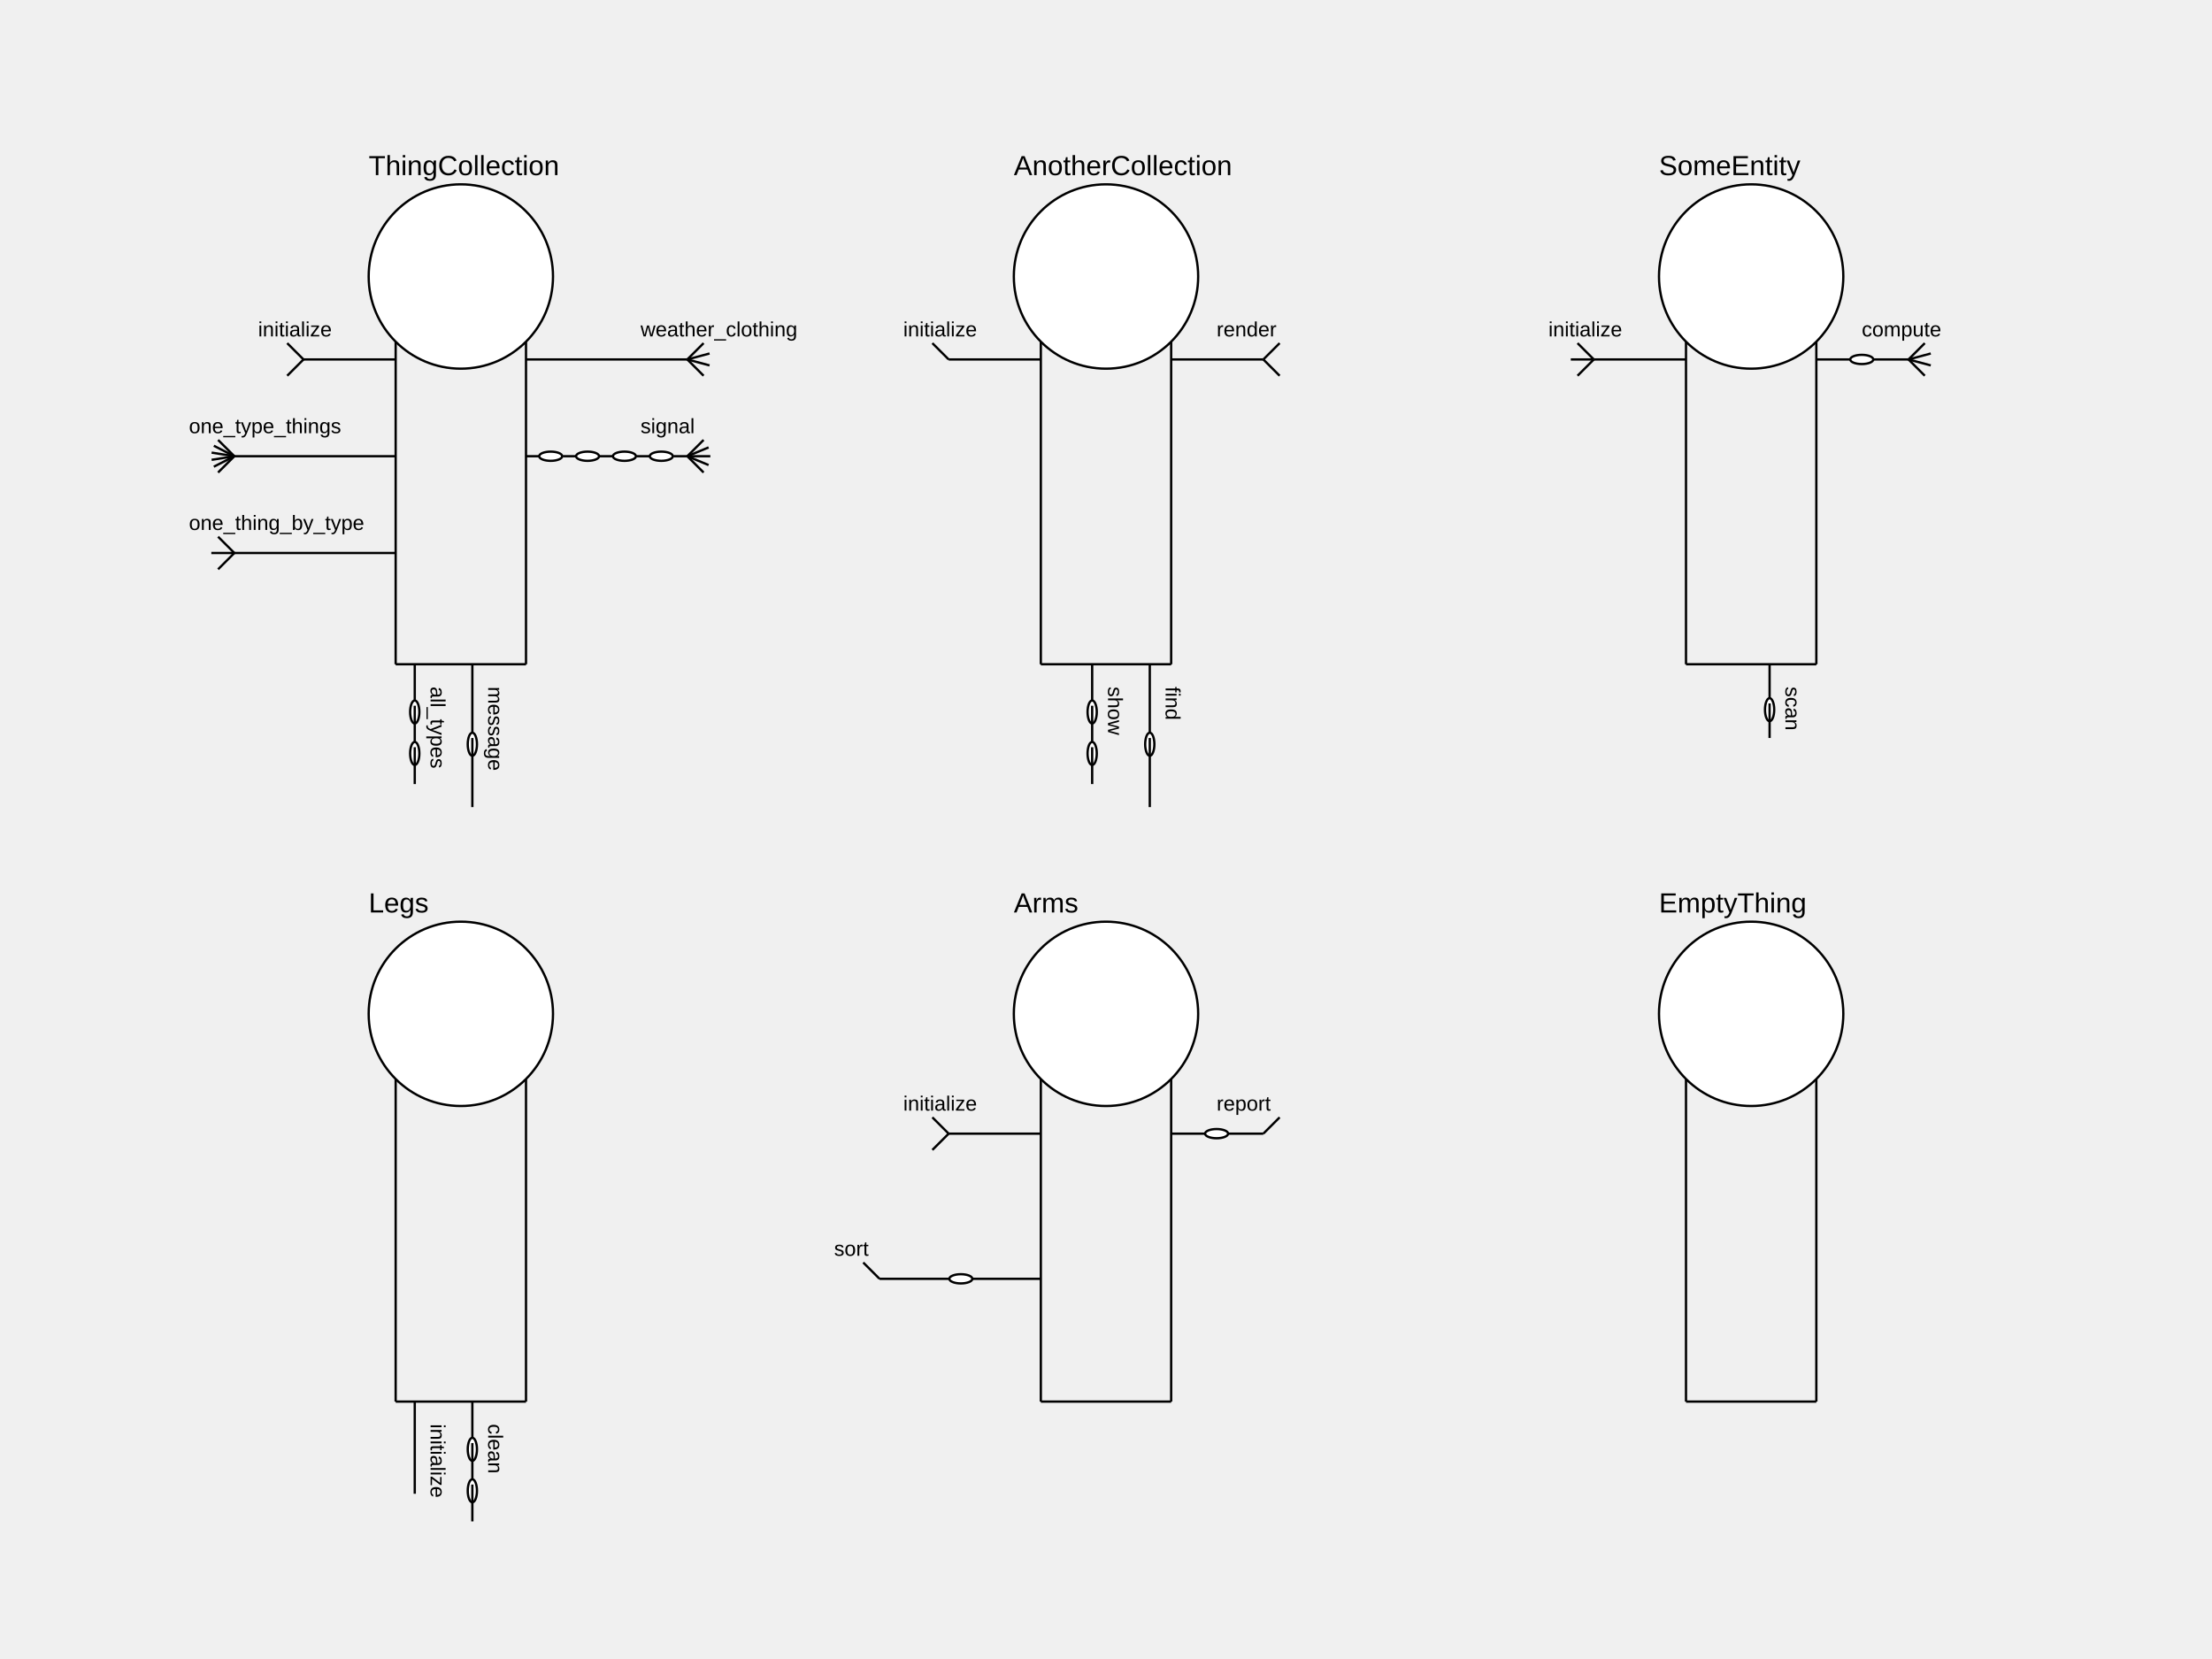
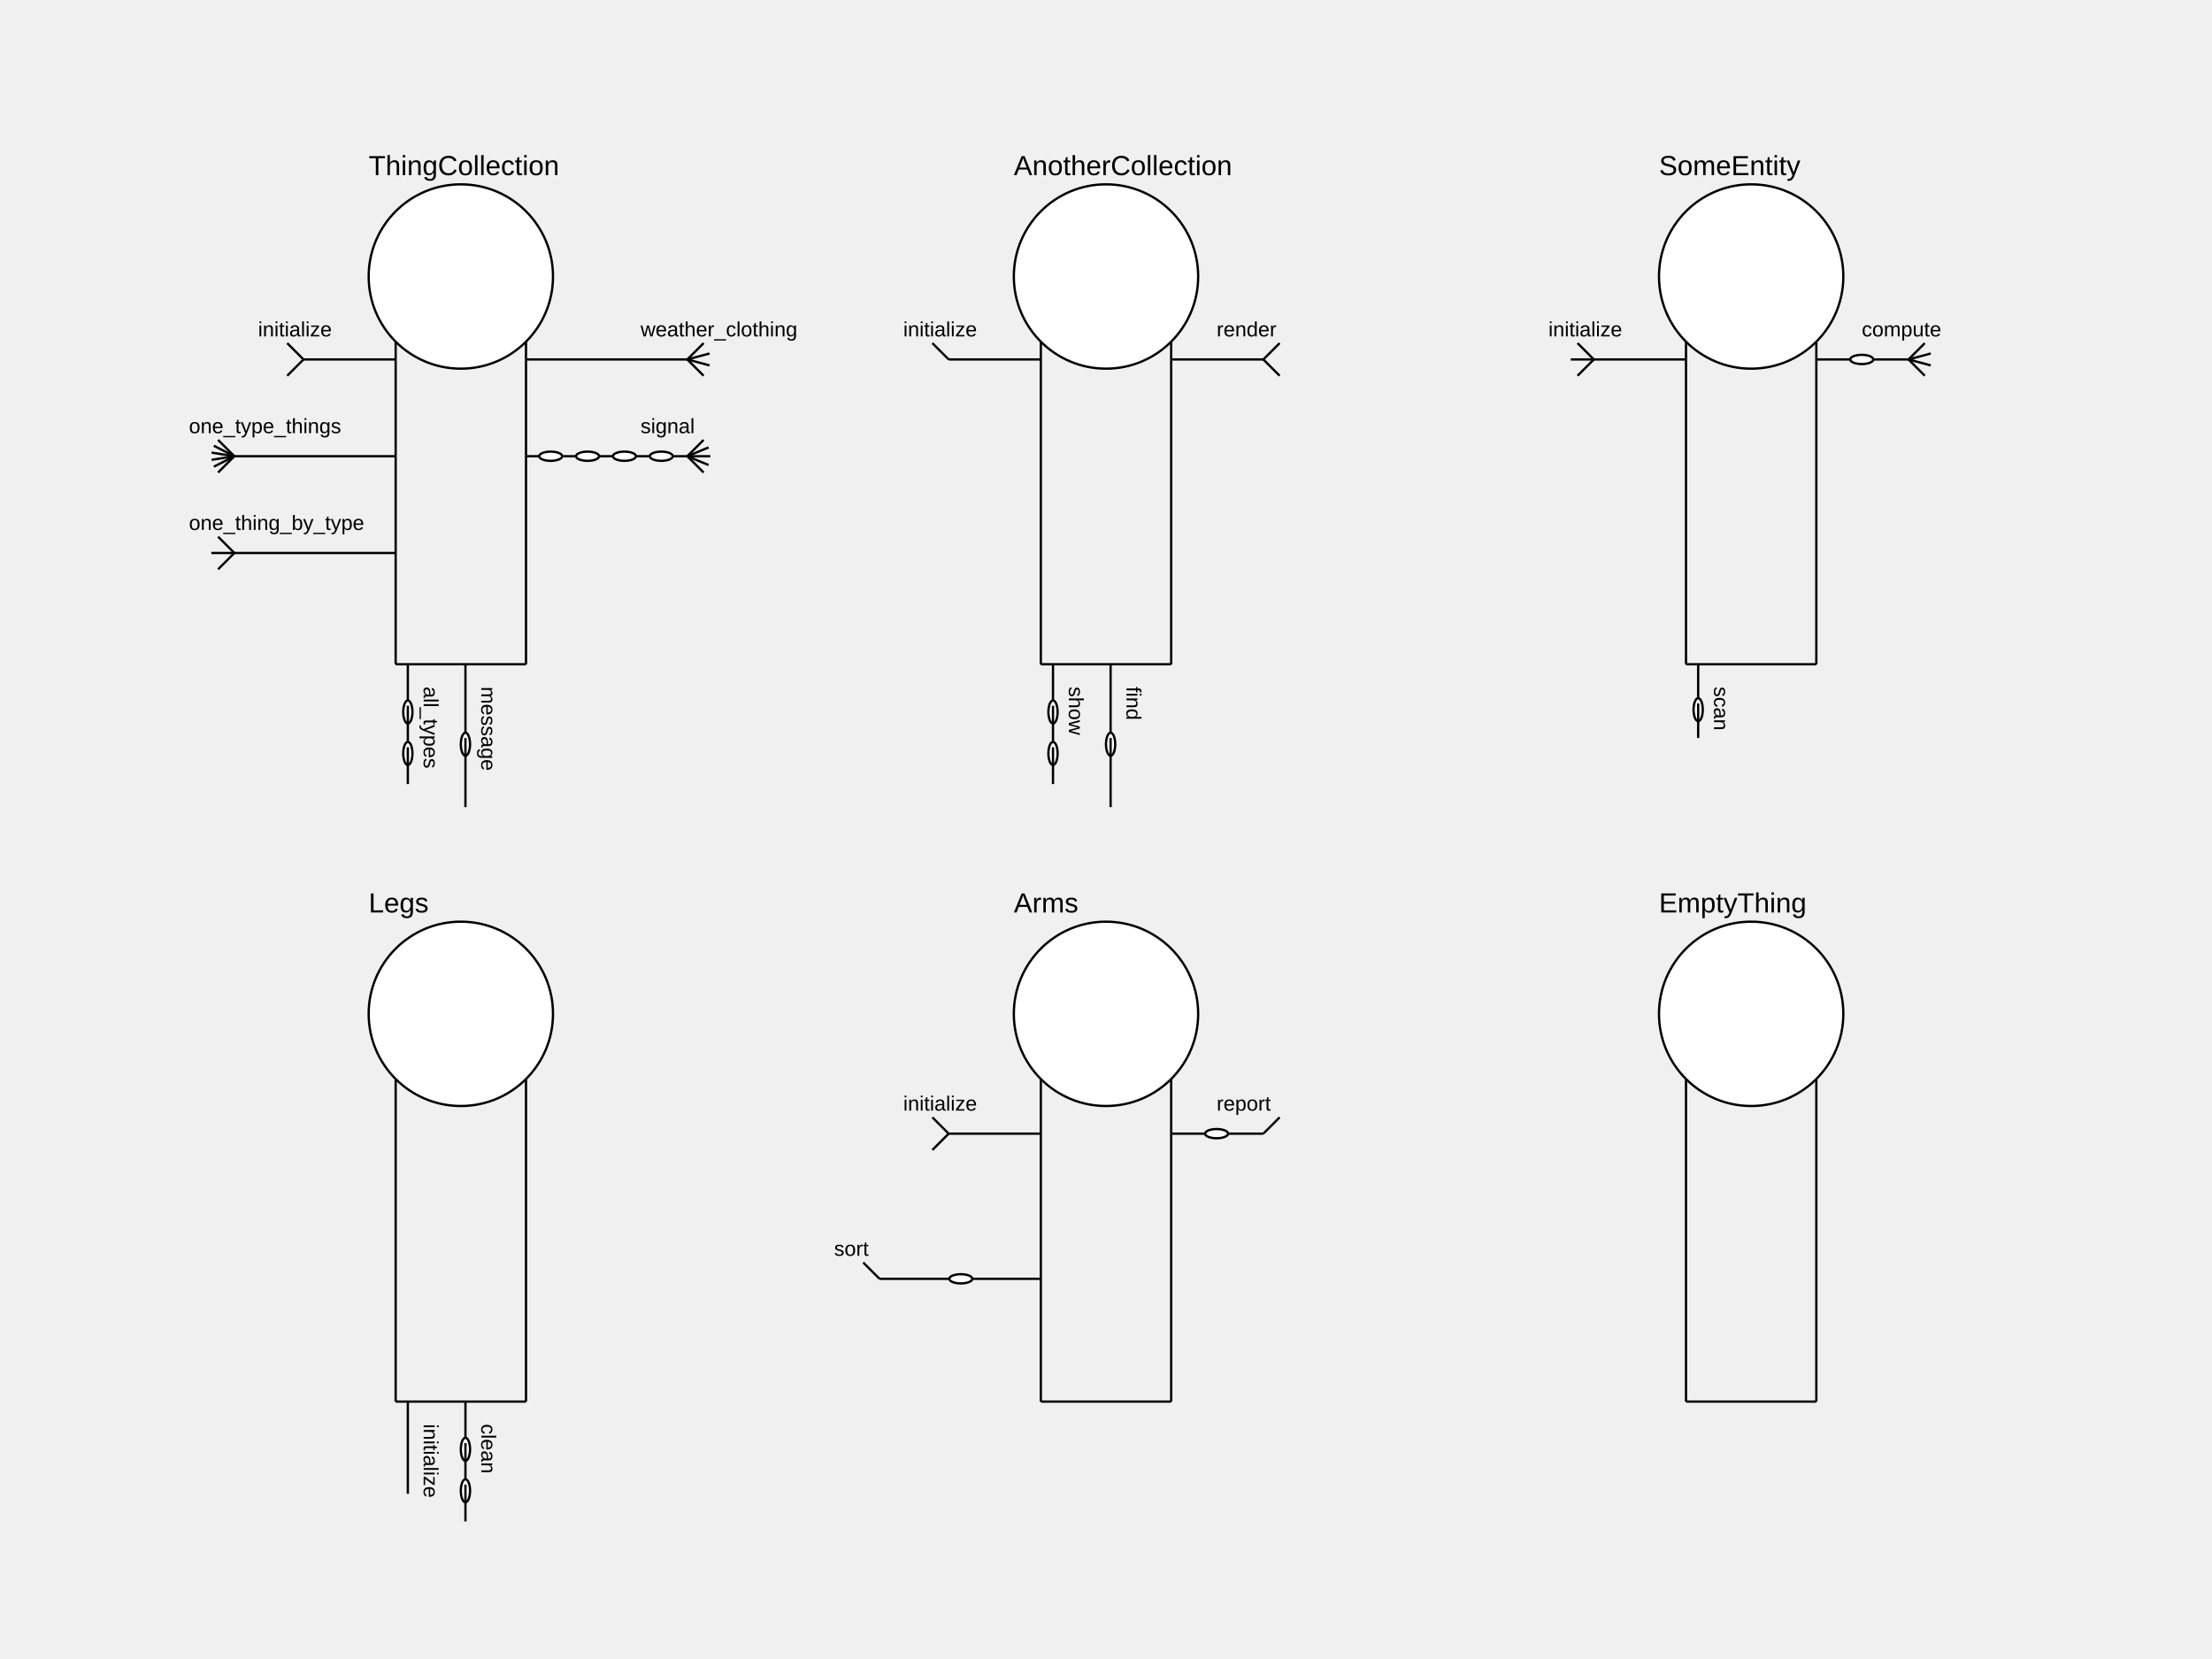
<svg xmlns="http://www.w3.org/2000/svg" width="960.0" height="720.0" style="background:white">
  <circle cx="200.0" cy="120.0" r="40" fill="white" style="stroke:black; stroke-width:1" />
  <line x1="228.284" y1="148.284" x2="228.284" y2="288.284" style="stroke:black; stroke-width:1" />
  <line x1="171.716" y1="148.284" x2="171.716" y2="288.284" style="stroke:black; stroke-width:1" />
  <line x1="228.284" y1="288.284" x2="171.716" y2="288.284" style="stroke:black; stroke-width:1" />
  <text x="160.0" y="76.0" font-family="arial" font-size="{:font_size=&gt;10}" fill="black" style="writing-mode: lr">ThingCollection</text>
  <line x1="171.716" y1="156" x2="131.716" y2="156" style="stroke:black; stroke-width:1" />
  <text x="112" y="146" font-family="arial" font-size="9" fill="black" style="writing-mode: lr">initialize</text>
  <line x1="131.716" y1="156" x2="124.645" y2="148.929" style="stroke:black; stroke-width:1" />
  <line x1="131.716" y1="156" x2="124.645" y2="163.071" style="stroke:black; stroke-width:1" />
  <line x1="171.716" y1="198" x2="101.716" y2="198" style="stroke:black; stroke-width:1" />
  <text x="82" y="188" font-family="arial" font-size="9" fill="black" style="writing-mode: lr">one_type_things</text>
  <line x1="101.716" y1="198" x2="94.645" y2="190.929" style="stroke:black; stroke-width:1" />
  <line x1="101.716" y1="198" x2="92.806" y2="193.46" style="stroke:black; stroke-width:1" />
  <line x1="101.716" y1="198" x2="91.839" y2="196.436" style="stroke:black; stroke-width:1" />
  <line x1="101.716" y1="198" x2="91.839" y2="199.564" style="stroke:black; stroke-width:1" />
  <line x1="101.716" y1="198" x2="92.806" y2="202.54" style="stroke:black; stroke-width:1" />
  <line x1="101.716" y1="198" x2="94.645" y2="205.071" style="stroke:black; stroke-width:1" />
  <line x1="171.716" y1="240" x2="101.716" y2="240" style="stroke:black; stroke-width:1" />
  <text x="82" y="230" font-family="arial" font-size="9" fill="black" style="writing-mode: lr">one_thing_by_type</text>
  <line x1="101.716" y1="240" x2="94.645" y2="232.929" style="stroke:black; stroke-width:1" />
  <line x1="101.716" y1="240" x2="91.716" y2="240.0" style="stroke:black; stroke-width:1" />
  <line x1="101.716" y1="240" x2="94.645" y2="247.071" style="stroke:black; stroke-width:1" />
  <line x1="228.284" y1="156" x2="298.284" y2="156" style="stroke:black; stroke-width:1" />
  <text x="278" y="146" font-family="arial" font-size="9" fill="black" style="writing-mode: lr">weather_clothing</text>
  <line x1="298.284" y1="156" x2="305.355" y2="148.929" style="stroke:black; stroke-width:1" />
  <line x1="298.284" y1="156" x2="307.944" y2="153.412" style="stroke:black; stroke-width:1" />
  <line x1="298.284" y1="156" x2="307.944" y2="158.588" style="stroke:black; stroke-width:1" />
  <line x1="298.284" y1="156" x2="305.355" y2="163.071" style="stroke:black; stroke-width:1" />
  <line x1="228.284" y1="198" x2="234.284" y2="198" style="stroke:black; stroke-width:1" />
  <ellipse cx="239" cy="198" rx="5" ry="2" style="stroke:black; stroke-width:1" fill="white" />
  <line x1="244.284" y1="198" x2="250.284" y2="198" style="stroke:black; stroke-width:1" />
  <ellipse cx="255" cy="198" rx="5" ry="2" style="stroke:black; stroke-width:1" fill="white" />
  <line x1="260.284" y1="198" x2="266.284" y2="198" style="stroke:black; stroke-width:1" />
  <ellipse cx="271" cy="198" rx="5" ry="2" style="stroke:black; stroke-width:1" fill="white" />
  <line x1="276.284" y1="198" x2="282.284" y2="198" style="stroke:black; stroke-width:1" />
  <ellipse cx="287" cy="198" rx="5" ry="2" style="stroke:black; stroke-width:1" fill="white" />
  <line x1="292.284" y1="198" x2="298.284" y2="198" style="stroke:black; stroke-width:1" />
  <text x="278" y="188" font-family="arial" font-size="9" fill="black" style="writing-mode: lr">signal</text>
  <line x1="298.284" y1="198" x2="305.355" y2="190.929" style="stroke:black; stroke-width:1" />
  <line x1="298.284" y1="198" x2="307.523" y2="194.173" style="stroke:black; stroke-width:1" />
  <line x1="298.284" y1="198" x2="308.284" y2="198.0" style="stroke:black; stroke-width:1" />
  <line x1="298.284" y1="198" x2="307.523" y2="201.827" style="stroke:black; stroke-width:1" />
  <line x1="298.284" y1="198" x2="305.355" y2="205.071" style="stroke:black; stroke-width:1" />
-   <line x1="180" y1="288.284" x2="180" y2="304.284" style="stroke:black; stroke-width:1" />
-   <ellipse cx="180" cy="309" rx="2" ry="5" style="stroke:black; stroke-width:1" fill="white" />
-   <line x1="180" y1="306.284" x2="180" y2="322.284" style="stroke:black; stroke-width:1" />
-   <ellipse cx="180" cy="327" rx="2" ry="5" style="stroke:black; stroke-width:1" fill="white" />
-   <line x1="180" y1="324.284" x2="180" y2="340.284" style="stroke:black; stroke-width:1" />
-   <text x="190" y="298" font-family="arial" font-size="9" fill="black" style="writing-mode: tb">all_types</text>
-   <line x1="205" y1="288.284" x2="205" y2="318.284" style="stroke:black; stroke-width:1" />
-   <ellipse cx="205" cy="323" rx="2" ry="5" style="stroke:black; stroke-width:1" fill="white" />
-   <line x1="205" y1="320.284" x2="205" y2="350.284" style="stroke:black; stroke-width:1" />
-   <text x="215" y="298" font-family="arial" font-size="9" fill="black" style="writing-mode: tb">message</text>
+   <line x1="177" y1="288.284" x2="177" y2="304.284" style="stroke:black; stroke-width:1" />
+   <ellipse cx="177" cy="309" rx="2" ry="5" style="stroke:black; stroke-width:1" fill="white" />
+   <line x1="177" y1="306.284" x2="177" y2="322.284" style="stroke:black; stroke-width:1" />
+   <ellipse cx="177" cy="327" rx="2" ry="5" style="stroke:black; stroke-width:1" fill="white" />
+   <line x1="177" y1="324.284" x2="177" y2="340.284" style="stroke:black; stroke-width:1" />
+   <text x="187" y="298" font-family="arial" font-size="9" fill="black" style="writing-mode: tb">all_types</text>
+   <line x1="202" y1="288.284" x2="202" y2="318.284" style="stroke:black; stroke-width:1" />
+   <ellipse cx="202" cy="323" rx="2" ry="5" style="stroke:black; stroke-width:1" fill="white" />
+   <line x1="202" y1="320.284" x2="202" y2="350.284" style="stroke:black; stroke-width:1" />
+   <text x="212" y="298" font-family="arial" font-size="9" fill="black" style="writing-mode: tb">message</text>
  <circle cx="480.0" cy="120.0" r="40" fill="white" style="stroke:black; stroke-width:1" />
  <line x1="508.284" y1="148.284" x2="508.284" y2="288.284" style="stroke:black; stroke-width:1" />
  <line x1="451.716" y1="148.284" x2="451.716" y2="288.284" style="stroke:black; stroke-width:1" />
  <line x1="508.284" y1="288.284" x2="451.716" y2="288.284" style="stroke:black; stroke-width:1" />
  <text x="440.0" y="76.0" font-family="arial" font-size="{:font_size=&gt;10}" fill="black" style="writing-mode: lr">AnotherCollection</text>
  <line x1="451.716" y1="156" x2="411.716" y2="156" style="stroke:black; stroke-width:1" />
  <text x="392" y="146" font-family="arial" font-size="9" fill="black" style="writing-mode: lr">initialize</text>
  <line x1="411.716" y1="156" x2="404.645" y2="148.929" style="stroke:black; stroke-width:1" />
  <line x1="508.284" y1="156" x2="548.284" y2="156" style="stroke:black; stroke-width:1" />
  <text x="528" y="146" font-family="arial" font-size="9" fill="black" style="writing-mode: lr">render</text>
  <line x1="548.284" y1="156" x2="555.355" y2="148.929" style="stroke:black; stroke-width:1" />
  <line x1="548.284" y1="156" x2="555.355" y2="163.071" style="stroke:black; stroke-width:1" />
-   <line x1="474" y1="288.284" x2="474" y2="304.284" style="stroke:black; stroke-width:1" />
-   <ellipse cx="474" cy="309" rx="2" ry="5" style="stroke:black; stroke-width:1" fill="white" />
-   <line x1="474" y1="306.284" x2="474" y2="322.284" style="stroke:black; stroke-width:1" />
-   <ellipse cx="474" cy="327" rx="2" ry="5" style="stroke:black; stroke-width:1" fill="white" />
-   <line x1="474" y1="324.284" x2="474" y2="340.284" style="stroke:black; stroke-width:1" />
-   <text x="484" y="298" font-family="arial" font-size="9" fill="black" style="writing-mode: tb">show</text>
-   <line x1="499" y1="288.284" x2="499" y2="318.284" style="stroke:black; stroke-width:1" />
-   <ellipse cx="499" cy="323" rx="2" ry="5" style="stroke:black; stroke-width:1" fill="white" />
-   <line x1="499" y1="320.284" x2="499" y2="350.284" style="stroke:black; stroke-width:1" />
-   <text x="509" y="298" font-family="arial" font-size="9" fill="black" style="writing-mode: tb">find</text>
+   <line x1="457" y1="288.284" x2="457" y2="304.284" style="stroke:black; stroke-width:1" />
+   <ellipse cx="457" cy="309" rx="2" ry="5" style="stroke:black; stroke-width:1" fill="white" />
+   <line x1="457" y1="306.284" x2="457" y2="322.284" style="stroke:black; stroke-width:1" />
+   <ellipse cx="457" cy="327" rx="2" ry="5" style="stroke:black; stroke-width:1" fill="white" />
+   <line x1="457" y1="324.284" x2="457" y2="340.284" style="stroke:black; stroke-width:1" />
+   <text x="467" y="298" font-family="arial" font-size="9" fill="black" style="writing-mode: tb">show</text>
+   <line x1="482" y1="288.284" x2="482" y2="318.284" style="stroke:black; stroke-width:1" />
+   <ellipse cx="482" cy="323" rx="2" ry="5" style="stroke:black; stroke-width:1" fill="white" />
+   <line x1="482" y1="320.284" x2="482" y2="350.284" style="stroke:black; stroke-width:1" />
+   <text x="492" y="298" font-family="arial" font-size="9" fill="black" style="writing-mode: tb">find</text>
  <circle cx="760.0" cy="120.0" r="40" fill="white" style="stroke:black; stroke-width:1" />
  <line x1="788.284" y1="148.284" x2="788.284" y2="288.284" style="stroke:black; stroke-width:1" />
  <line x1="731.716" y1="148.284" x2="731.716" y2="288.284" style="stroke:black; stroke-width:1" />
  <line x1="788.284" y1="288.284" x2="731.716" y2="288.284" style="stroke:black; stroke-width:1" />
  <text x="720.0" y="76.0" font-family="arial" font-size="{:font_size=&gt;10}" fill="black" style="writing-mode: lr">SomeEntity</text>
  <line x1="731.716" y1="156" x2="691.716" y2="156" style="stroke:black; stroke-width:1" />
  <text x="672" y="146" font-family="arial" font-size="9" fill="black" style="writing-mode: lr">initialize</text>
  <line x1="691.716" y1="156" x2="684.645" y2="148.929" style="stroke:black; stroke-width:1" />
  <line x1="691.716" y1="156" x2="681.716" y2="156.0" style="stroke:black; stroke-width:1" />
  <line x1="691.716" y1="156" x2="684.645" y2="163.071" style="stroke:black; stroke-width:1" />
  <line x1="788.284" y1="156" x2="803.284" y2="156" style="stroke:black; stroke-width:1" />
  <ellipse cx="808" cy="156" rx="5" ry="2" style="stroke:black; stroke-width:1" fill="white" />
  <line x1="813.284" y1="156" x2="828.284" y2="156" style="stroke:black; stroke-width:1" />
  <text x="808" y="146" font-family="arial" font-size="9" fill="black" style="writing-mode: lr">compute</text>
  <line x1="828.284" y1="156" x2="835.355" y2="148.929" style="stroke:black; stroke-width:1" />
  <line x1="828.284" y1="156" x2="837.944" y2="153.412" style="stroke:black; stroke-width:1" />
  <line x1="828.284" y1="156" x2="837.944" y2="158.588" style="stroke:black; stroke-width:1" />
  <line x1="828.284" y1="156" x2="835.355" y2="163.071" style="stroke:black; stroke-width:1" />
-   <line x1="768" y1="288.284" x2="768" y2="303.284" style="stroke:black; stroke-width:1" />
-   <ellipse cx="768" cy="308" rx="2" ry="5" style="stroke:black; stroke-width:1" fill="white" />
-   <line x1="768" y1="305.284" x2="768" y2="320.284" style="stroke:black; stroke-width:1" />
-   <text x="778" y="298" font-family="arial" font-size="9" fill="black" style="writing-mode: tb">scan</text>
+   <line x1="737" y1="288.284" x2="737" y2="303.284" style="stroke:black; stroke-width:1" />
+   <ellipse cx="737" cy="308" rx="2" ry="5" style="stroke:black; stroke-width:1" fill="white" />
+   <line x1="737" y1="305.284" x2="737" y2="320.284" style="stroke:black; stroke-width:1" />
+   <text x="747" y="298" font-family="arial" font-size="9" fill="black" style="writing-mode: tb">scan</text>
  <circle cx="200.0" cy="440.0" r="40" fill="white" style="stroke:black; stroke-width:1" />
  <line x1="228.284" y1="468.284" x2="228.284" y2="608.284" style="stroke:black; stroke-width:1" />
  <line x1="171.716" y1="468.284" x2="171.716" y2="608.284" style="stroke:black; stroke-width:1" />
  <line x1="228.284" y1="608.284" x2="171.716" y2="608.284" style="stroke:black; stroke-width:1" />
  <text x="160.0" y="396.0" font-family="arial" font-size="{:font_size=&gt;10}" fill="black" style="writing-mode: lr">Legs</text>
-   <line x1="180" y1="608.284" x2="180" y2="648.284" style="stroke:black; stroke-width:1" />
-   <text x="190" y="618" font-family="arial" font-size="9" fill="black" style="writing-mode: tb">initialize</text>
-   <line x1="205" y1="608.284" x2="205" y2="624.284" style="stroke:black; stroke-width:1" />
-   <ellipse cx="205" cy="629" rx="2" ry="5" style="stroke:black; stroke-width:1" fill="white" />
-   <line x1="205" y1="626.284" x2="205" y2="642.284" style="stroke:black; stroke-width:1" />
-   <ellipse cx="205" cy="647" rx="2" ry="5" style="stroke:black; stroke-width:1" fill="white" />
-   <line x1="205" y1="644.284" x2="205" y2="660.284" style="stroke:black; stroke-width:1" />
-   <text x="215" y="618" font-family="arial" font-size="9" fill="black" style="writing-mode: tb">clean</text>
+   <line x1="177" y1="608.284" x2="177" y2="648.284" style="stroke:black; stroke-width:1" />
+   <text x="187" y="618" font-family="arial" font-size="9" fill="black" style="writing-mode: tb">initialize</text>
+   <line x1="202" y1="608.284" x2="202" y2="624.284" style="stroke:black; stroke-width:1" />
+   <ellipse cx="202" cy="629" rx="2" ry="5" style="stroke:black; stroke-width:1" fill="white" />
+   <line x1="202" y1="626.284" x2="202" y2="642.284" style="stroke:black; stroke-width:1" />
+   <ellipse cx="202" cy="647" rx="2" ry="5" style="stroke:black; stroke-width:1" fill="white" />
+   <line x1="202" y1="644.284" x2="202" y2="660.284" style="stroke:black; stroke-width:1" />
+   <text x="212" y="618" font-family="arial" font-size="9" fill="black" style="writing-mode: tb">clean</text>
  <circle cx="480.0" cy="440.0" r="40" fill="white" style="stroke:black; stroke-width:1" />
  <line x1="508.284" y1="468.284" x2="508.284" y2="608.284" style="stroke:black; stroke-width:1" />
  <line x1="451.716" y1="468.284" x2="451.716" y2="608.284" style="stroke:black; stroke-width:1" />
  <line x1="508.284" y1="608.284" x2="451.716" y2="608.284" style="stroke:black; stroke-width:1" />
  <text x="440.0" y="396.0" font-family="arial" font-size="{:font_size=&gt;10}" fill="black" style="writing-mode: lr">Arms</text>
  <line x1="451.716" y1="492" x2="411.716" y2="492" style="stroke:black; stroke-width:1" />
  <text x="392" y="482" font-family="arial" font-size="9" fill="black" style="writing-mode: lr">initialize</text>
  <line x1="411.716" y1="492" x2="404.645" y2="484.929" style="stroke:black; stroke-width:1" />
  <line x1="411.716" y1="492" x2="404.645" y2="499.071" style="stroke:black; stroke-width:1" />
  <line x1="451.716" y1="555" x2="421.716" y2="555" style="stroke:black; stroke-width:1" />
  <ellipse cx="417" cy="555" rx="5" ry="2" style="stroke:black; stroke-width:1" fill="white" />
  <line x1="411.716" y1="555" x2="381.716" y2="555" style="stroke:black; stroke-width:1" />
  <text x="362" y="545" font-family="arial" font-size="9" fill="black" style="writing-mode: lr">sort</text>
  <line x1="381.716" y1="555" x2="374.645" y2="547.929" style="stroke:black; stroke-width:1" />
  <line x1="508.284" y1="492" x2="523.284" y2="492" style="stroke:black; stroke-width:1" />
  <ellipse cx="528" cy="492" rx="5" ry="2" style="stroke:black; stroke-width:1" fill="white" />
  <line x1="533.284" y1="492" x2="548.284" y2="492" style="stroke:black; stroke-width:1" />
  <text x="528" y="482" font-family="arial" font-size="9" fill="black" style="writing-mode: lr">report</text>
  <line x1="548.284" y1="492" x2="555.355" y2="484.929" style="stroke:black; stroke-width:1" />
  <circle cx="760.0" cy="440.0" r="40" fill="white" style="stroke:black; stroke-width:1" />
  <line x1="788.284" y1="468.284" x2="788.284" y2="608.284" style="stroke:black; stroke-width:1" />
  <line x1="731.716" y1="468.284" x2="731.716" y2="608.284" style="stroke:black; stroke-width:1" />
  <line x1="788.284" y1="608.284" x2="731.716" y2="608.284" style="stroke:black; stroke-width:1" />
  <text x="720.0" y="396.0" font-family="arial" font-size="{:font_size=&gt;10}" fill="black" style="writing-mode: lr">EmptyThing</text>
</svg>
